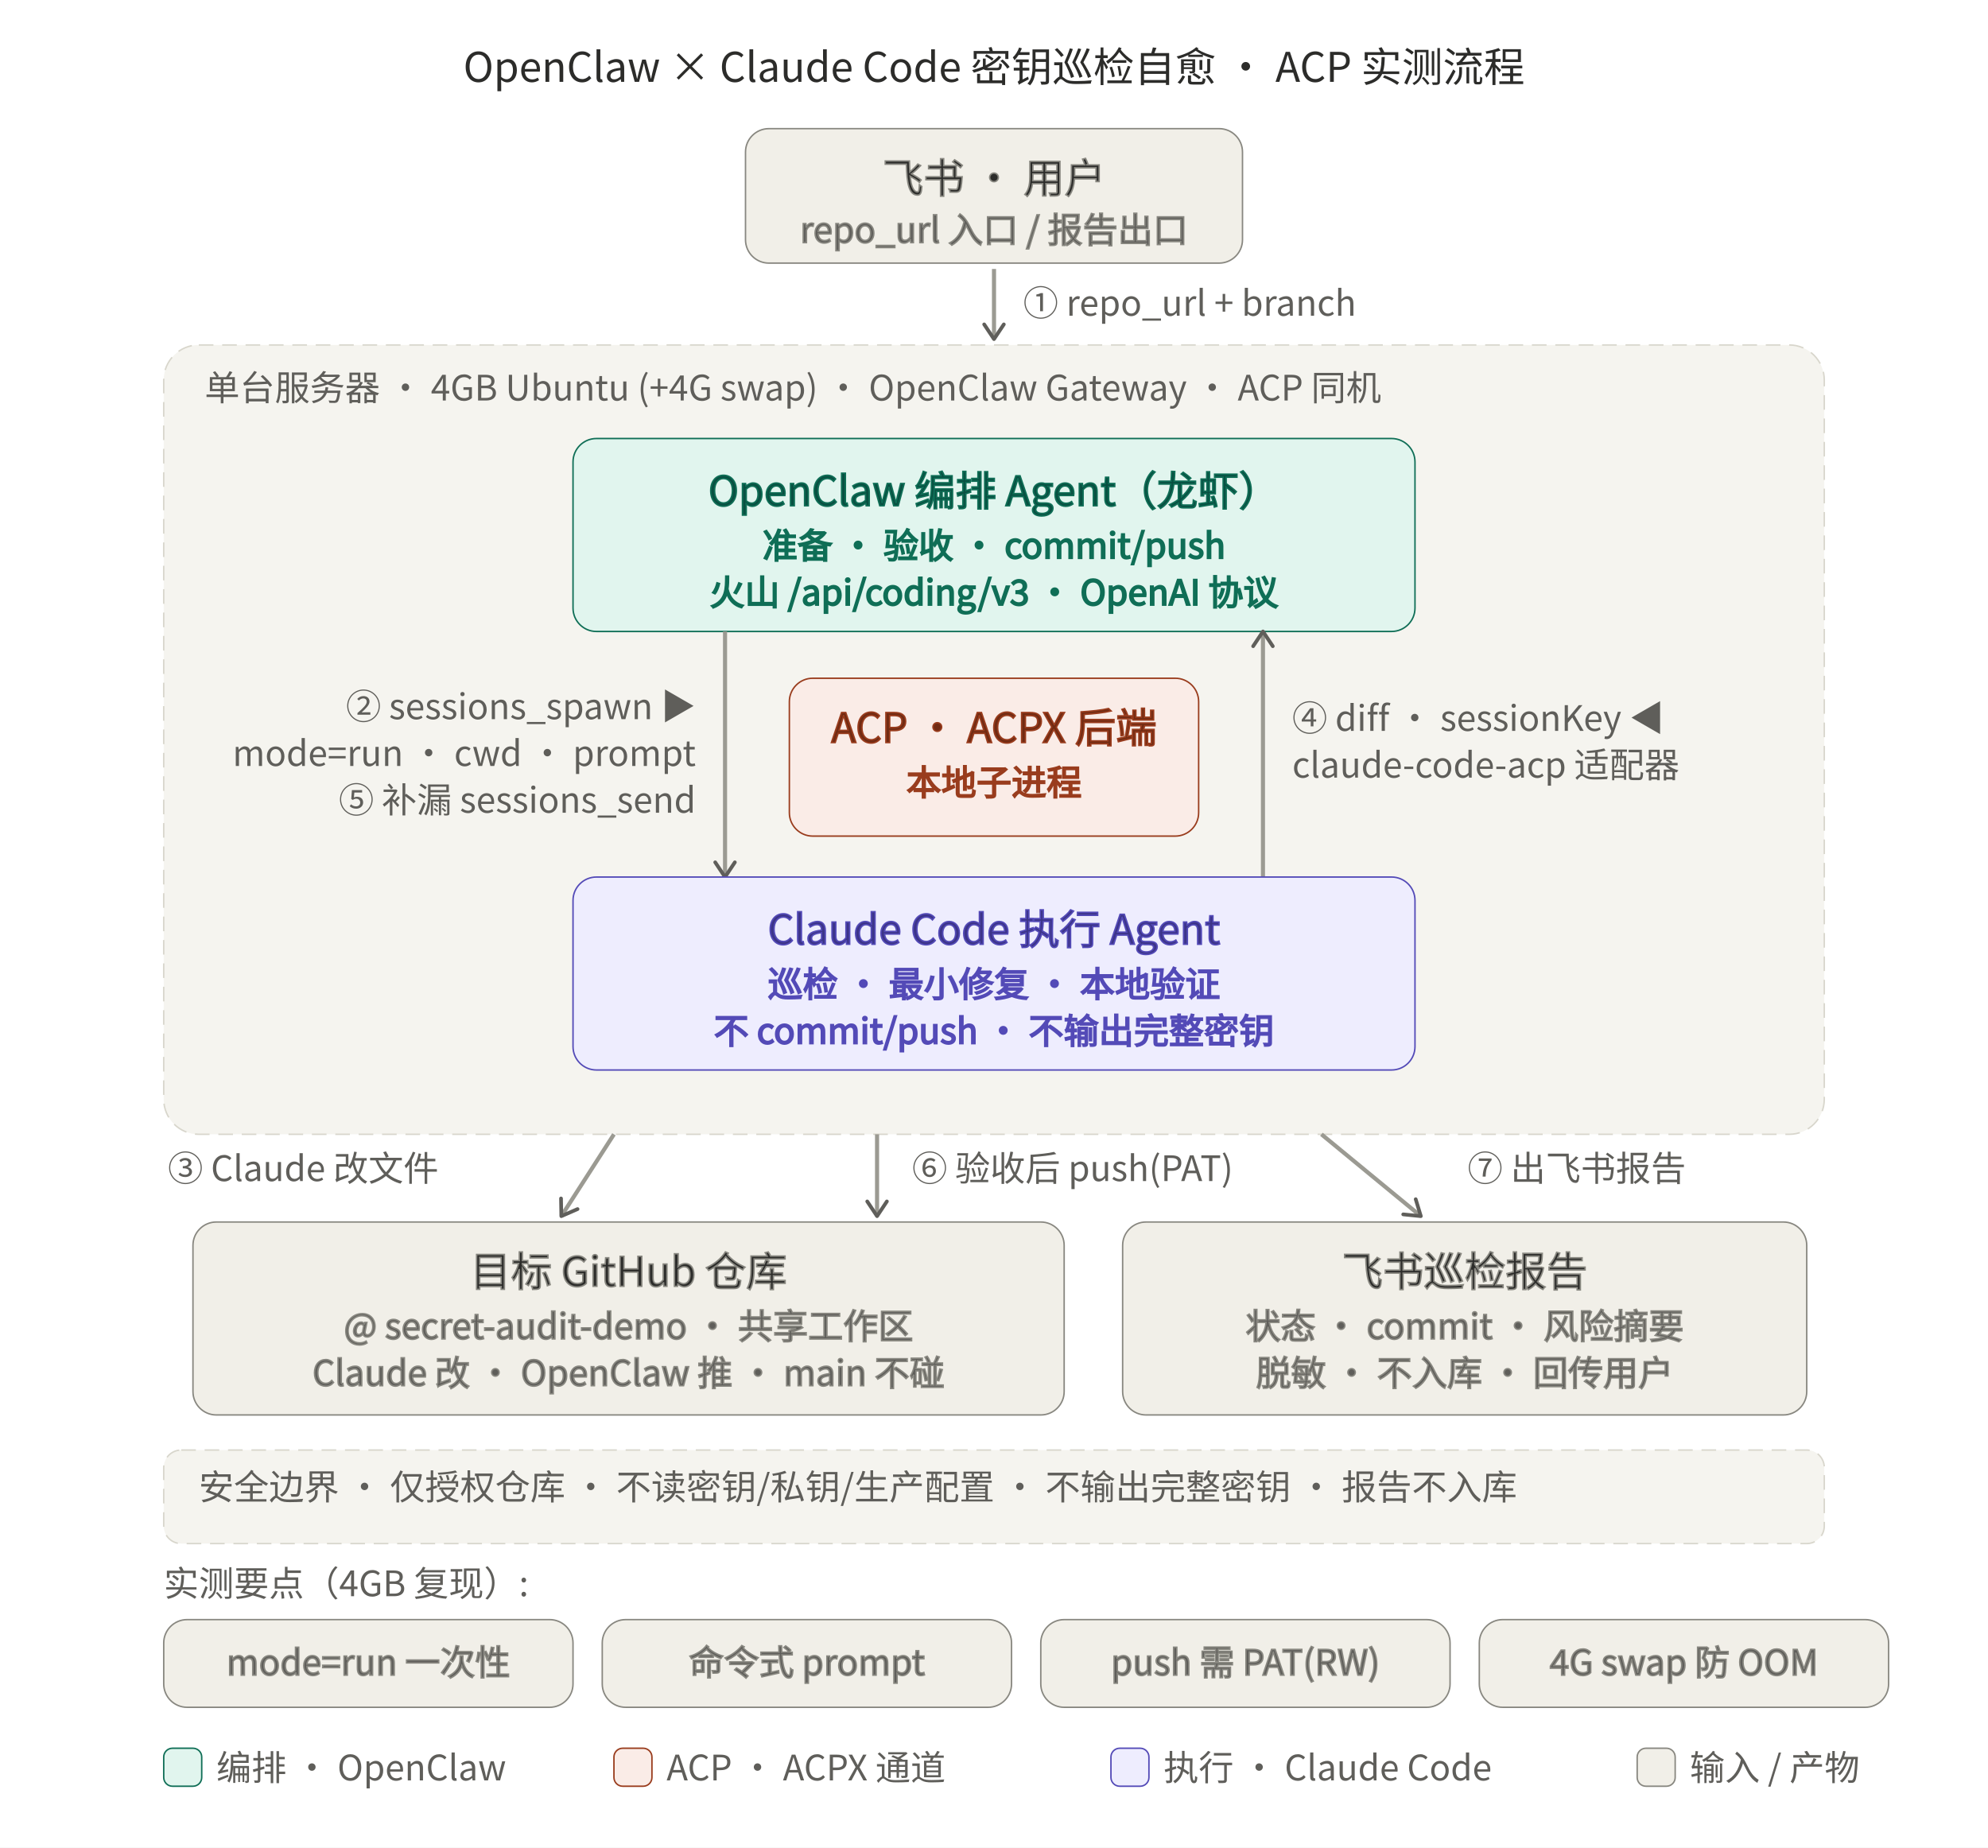
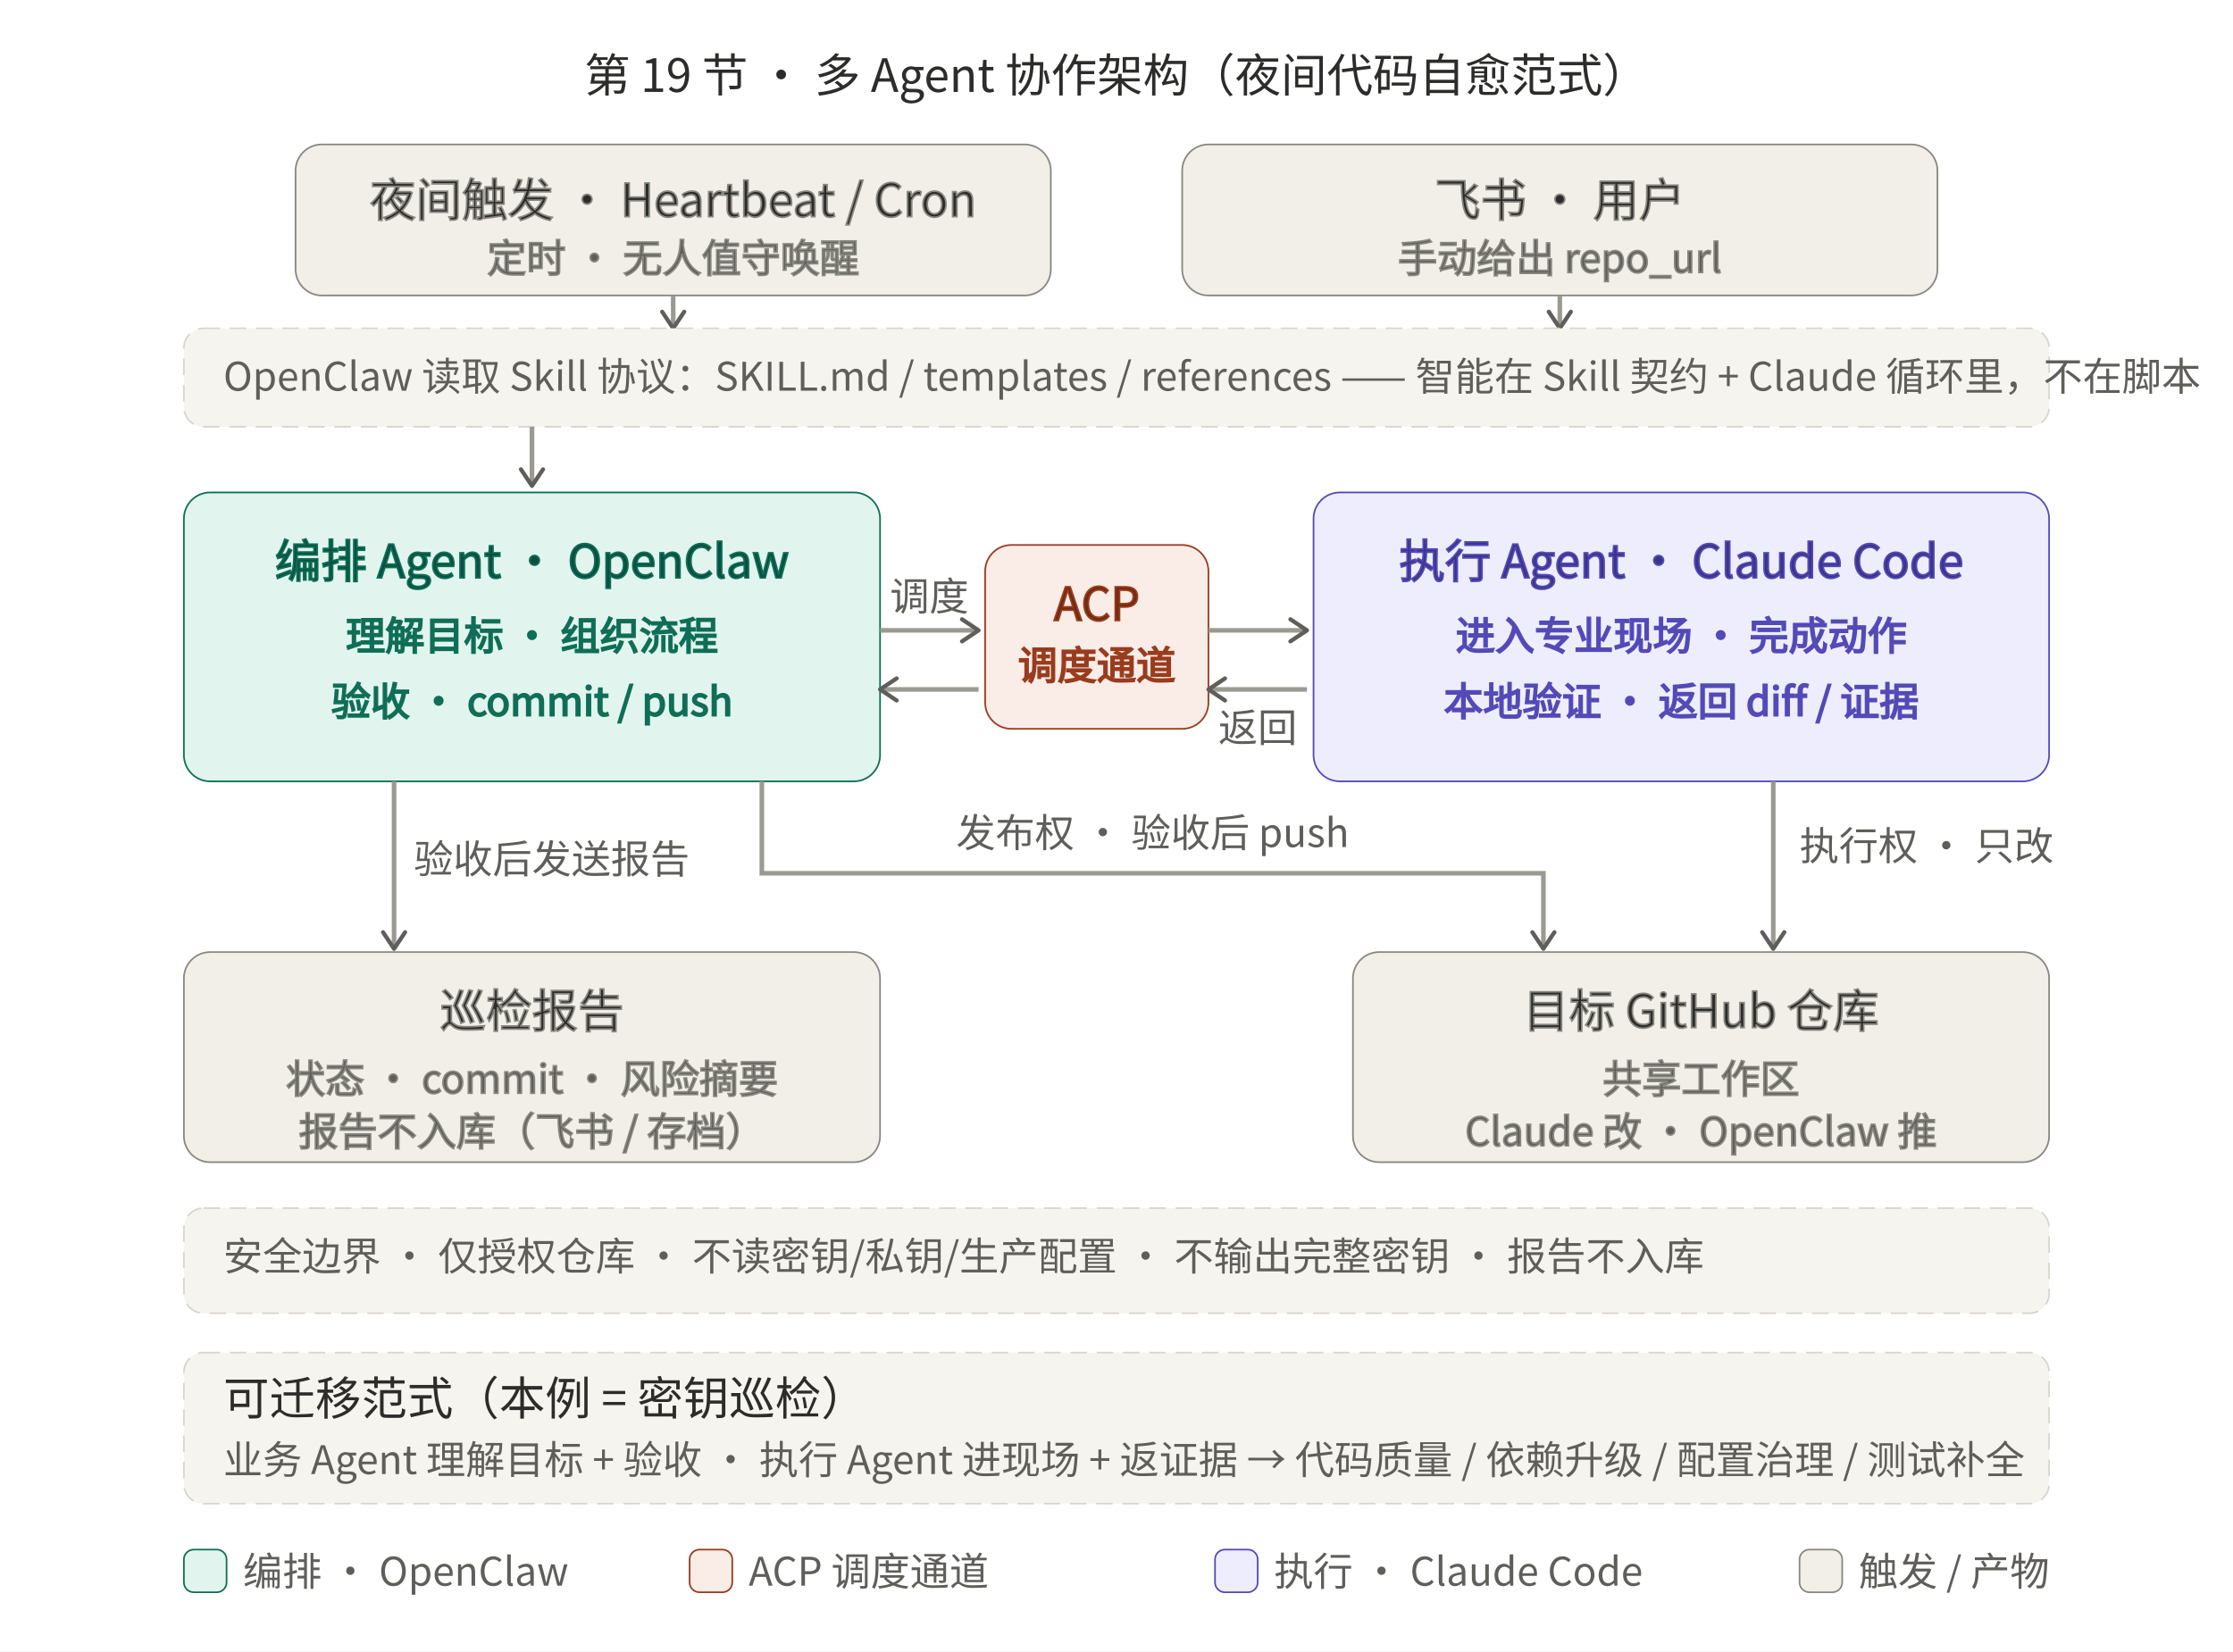
- <svg xmlns="http://www.w3.org/2000/svg" width="680" height="632" viewBox="0 0 680 632" role="img">
+ <svg xmlns="http://www.w3.org/2000/svg" width="680" height="503" viewBox="0 0 680 503" role="img">
  <style>
text{font-family:ui-sans-serif,system-ui,-apple-system,"PingFang SC","Hiragino Sans GB","Noto Sans CJK SC","Microsoft YaHei",sans-serif}
.t{font-size:14px;font-weight:400;fill:#2C2C2A}
.ts{font-size:12px;font-weight:400;fill:#5F5E5A}
.th{font-size:14px;font-weight:500;fill:#2C2C2A}
.box{fill:#F5F4EF;stroke:#D8D6CC;stroke-width:.5}
.c-teal{fill:#E1F5EE;stroke:#0F6E56;stroke-width:.5}
.c-teal .th,.c-teal .t{fill:#085041}.c-teal .ts{fill:#0F6E56}
.c-purple{fill:#EEEDFE;stroke:#534AB7;stroke-width:.5}
.c-purple .th,.c-purple .t{fill:#3C3489}.c-purple .ts{fill:#534AB7}
.c-coral{fill:#FAECE7;stroke:#993C1D;stroke-width:.5}
.c-coral .th,.c-coral .t{fill:#712B13}.c-coral .ts{fill:#993C1D}
.c-gray{fill:#F1EFE8;stroke:#888780;stroke-width:.5}
.c-gray .th,.c-gray .t{fill:#2C2C2A}.c-gray .ts{fill:#5F5E5A}
</style>
  <defs>
    <marker id="arrow" viewBox="0 0 10 10" refX="8" refY="5" markerWidth="6" markerHeight="6" orient="auto-start-reverse">
      <path d="M2 1L8 5L2 9" fill="none" stroke="#5F5E5A" stroke-width="1.5" stroke-linecap="round" stroke-linejoin="round" />
    </marker>
  </defs>
-   <rect x="0" y="0" width="680" height="632" fill="#ffffff" />
-   <text class="th" x="340" y="28" text-anchor="middle">OpenClaw × Claude Code 密钥巡检自愈 · ACP 实测流程</text>
+   <rect x="0" y="0" width="680" height="503" fill="#ffffff" />
+   <text class="th" x="340" y="28" text-anchor="middle">第 19 节 · 多 Agent 协作架构（夜间代码自愈范式）</text>
  <g class="c-gray">
-     <rect x="255" y="44" width="170" height="46" rx="8" />
-     <text class="th" x="340" y="66" text-anchor="middle">飞书 · 用户</text>
-     <text class="ts" x="340" y="83" text-anchor="middle">repo_url 入口 / 报告出口</text>
+     <rect x="90" y="44" width="230" height="46" rx="8" />
+     <text class="th" x="205" y="66" text-anchor="middle">夜间触发 · Heartbeat / Cron</text>
+     <text class="ts" x="205" y="83" text-anchor="middle">定时 · 无人值守唤醒</text>
  </g>
-   <line x1="340" y1="92" x2="340" y2="116" stroke="#9b9a92" stroke-width="1.4" marker-end="url(#arrow)" />
-   <text class="ts" x="350" y="108" text-anchor="start">① repo_url + branch</text>
-   <rect x="56" y="118" width="568" height="270" rx="12" class="box" style="stroke-dasharray:5 3" />
-   <text class="ts" x="70" y="137" text-anchor="start">单台服务器 · 4GB Ubuntu (+4G swap) · OpenClaw Gateway · ACP 同机</text>
+   <g class="c-gray">
+     <rect x="360" y="44" width="230" height="46" rx="8" />
+     <text class="th" x="475" y="66" text-anchor="middle">飞书 · 用户</text>
+     <text class="ts" x="475" y="83" text-anchor="middle">手动给出 repo_url</text>
+   </g>
+   <line x1="205" y1="90" x2="205" y2="100" stroke="#9b9a92" stroke-width="1.4" marker-end="url(#arrow)" />
+   <line x1="475" y1="90" x2="475" y2="100" stroke="#9b9a92" stroke-width="1.4" marker-end="url(#arrow)" />
+   <rect x="56" y="100" width="568" height="30" rx="6" class="box" style="stroke-dasharray:5 3" />
+   <text class="ts" x="68" y="119" text-anchor="start">OpenClaw 读取 Skill 协议：SKILL.md / templates / references —— 智能在 Skill 契约 + Claude 循环里，不在脚本</text>
+   <line x1="162" y1="130" x2="162" y2="148" stroke="#9b9a92" stroke-width="1.4" marker-end="url(#arrow)" />
  <g class="c-teal">
-     <rect x="196" y="150" width="288" height="66" rx="8" />
-     <text class="th" x="340" y="173" text-anchor="middle">OpenClaw 编排 Agent（龙虾）</text>
-     <text class="ts" x="340" y="191" text-anchor="middle">准备 · 验收 · commit/push</text>
-     <text class="ts" x="340" y="207" text-anchor="middle">火山 /api/coding/v3 · OpenAI 协议</text>
+     <rect x="56" y="150" width="212" height="88" rx="8" />
+     <text class="th" x="162" y="176" text-anchor="middle">编排 Agent · OpenClaw</text>
+     <text class="ts" x="162" y="198" text-anchor="middle">理解目标 · 组织流程</text>
+     <text class="ts" x="162" y="218" text-anchor="middle">验收 · commit / push</text>
  </g>
  <g class="c-coral">
-     <rect x="270" y="232" width="140" height="54" rx="8" />
-     <text class="th" x="340" y="254" text-anchor="middle">ACP · ACPX 后端</text>
-     <text class="ts" x="340" y="272" text-anchor="middle">本地子进程</text>
+     <rect x="300" y="166" width="68" height="56" rx="8" />
+     <text class="th" x="334" y="189" text-anchor="middle">ACP</text>
+     <text class="ts" x="334" y="207" text-anchor="middle">调度通道</text>
  </g>
-   <line x1="248" y1="216" x2="248" y2="300" stroke="#9b9a92" stroke-width="1.4" marker-end="url(#arrow)" />
-   <line x1="432" y1="300" x2="432" y2="216" stroke="#9b9a92" stroke-width="1.4" marker-end="url(#arrow)" />
-   <text class="ts" x="238" y="246" text-anchor="end">② sessions_spawn ▶</text>
-   <text class="ts" x="238" y="262" text-anchor="end">mode=run · cwd · prompt</text>
-   <text class="ts" x="238" y="278" text-anchor="end">⑤ 补漏 sessions_send</text>
-   <text class="ts" x="442" y="250" text-anchor="start">④ diff · sessionKey ◀</text>
-   <text class="ts" x="442" y="266" text-anchor="start">claude-code-acp 适配器</text>
  <g class="c-purple">
-     <rect x="196" y="300" width="288" height="66" rx="8" />
-     <text class="th" x="340" y="323" text-anchor="middle">Claude Code 执行 Agent</text>
-     <text class="ts" x="340" y="341" text-anchor="middle">巡检 · 最小修复 · 本地验证</text>
-     <text class="ts" x="340" y="357" text-anchor="middle">不 commit/push · 不输出完整密钥</text>
+     <rect x="400" y="150" width="224" height="88" rx="8" />
+     <text class="th" x="512" y="176" text-anchor="middle">执行 Agent · Claude Code</text>
+     <text class="ts" x="512" y="198" text-anchor="middle">进入专业现场 · 完成动作</text>
+     <text class="ts" x="512" y="218" text-anchor="middle">本地验证 · 返回 diff / 证据</text>
  </g>
-   <line x1="210" y1="388" x2="192" y2="416" stroke="#9b9a92" stroke-width="1.4" marker-end="url(#arrow)" />
-   <text class="ts" x="150" y="404" text-anchor="end">③ Claude 改文件</text>
-   <line x1="300" y1="388" x2="300" y2="416" stroke="#9b9a92" stroke-width="1.4" marker-end="url(#arrow)" />
-   <text class="ts" x="312" y="404" text-anchor="start">⑥ 验收后 push(PAT)</text>
-   <line x1="452" y1="388" x2="486" y2="416" stroke="#9b9a92" stroke-width="1.4" marker-end="url(#arrow)" />
-   <text class="ts" x="502" y="404" text-anchor="start">⑦ 出飞书报告</text>
+   <line x1="268" y1="192" x2="298" y2="192" stroke="#9b9a92" stroke-width="1.4" marker-end="url(#arrow)" />
+   <line x1="368" y1="192" x2="398" y2="192" stroke="#9b9a92" stroke-width="1.4" marker-end="url(#arrow)" />
+   <line x1="398" y1="210" x2="368" y2="210" stroke="#9b9a92" stroke-width="1.4" marker-end="url(#arrow)" />
+   <line x1="298" y1="210" x2="268" y2="210" stroke="#9b9a92" stroke-width="1.4" marker-end="url(#arrow)" />
+   <text class="ts" x="283" y="186" text-anchor="middle">调度</text>
+   <text class="ts" x="383" y="226" text-anchor="middle">返回</text>
+   <line x1="120" y1="238" x2="120" y2="289" stroke="#9b9a92" stroke-width="1.4" marker-end="url(#arrow)" />
+   <text class="ts" x="126" y="266" text-anchor="start">验收后发送报告</text>
+   <path d="M232 238 L232 266 L470 266 L470 289" fill="none" stroke="#9b9a92" stroke-width="1.4" marker-end="url(#arrow)" />
+   <text class="ts" x="351" y="258" text-anchor="middle">发布权 · 验收后 push</text>
+   <line x1="540" y1="238" x2="540" y2="289" stroke="#9b9a92" stroke-width="1.4" marker-end="url(#arrow)" />
+   <text class="ts" x="548" y="262" text-anchor="start">执行权 · 只改</text>
  <g class="c-gray">
-     <rect x="66" y="418" width="298" height="66" rx="8" />
-     <text class="th" x="215" y="440" text-anchor="middle">目标 GitHub 仓库</text>
-     <text class="ts" x="215" y="458" text-anchor="middle">@ secret-audit-demo · 共享工作区</text>
-     <text class="ts" x="215" y="474" text-anchor="middle">Claude 改 · OpenClaw 推 · main 不碰</text>
+     <rect x="56" y="290" width="212" height="64" rx="8" />
+     <text class="th" x="162" y="313" text-anchor="middle">巡检报告</text>
+     <text class="ts" x="162" y="333" text-anchor="middle">状态 · commit · 风险摘要</text>
+     <text class="ts" x="162" y="349" text-anchor="middle">报告不入库（飞书 / 存档）</text>
  </g>
  <g class="c-gray">
-     <rect x="384" y="418" width="234" height="66" rx="8" />
-     <text class="th" x="501" y="440" text-anchor="middle">飞书巡检报告</text>
-     <text class="ts" x="501" y="458" text-anchor="middle">状态 · commit · 风险摘要</text>
-     <text class="ts" x="501" y="474" text-anchor="middle">脱敏 · 不入库 · 回传用户</text>
+     <rect x="412" y="290" width="212" height="64" rx="8" />
+     <text class="th" x="518" y="313" text-anchor="middle">目标 GitHub 仓库</text>
+     <text class="ts" x="518" y="333" text-anchor="middle">共享工作区</text>
+     <text class="ts" x="518" y="349" text-anchor="middle">Claude 改 · OpenClaw 推</text>
  </g>
-   <rect x="56" y="496" width="568" height="32" rx="6" class="box" style="stroke-dasharray:5 3" />
-   <text class="ts" x="68" y="513" text-anchor="start">安全边界 · 仅授权仓库 · 不读密钥/私钥/生产配置 · 不输出完整密钥 · 报告不入库</text>
-   <text class="ts" x="56" y="546" text-anchor="start">实测要点（4GB 复现）:</text>
-   <g class="c-gray">
-     <rect x="56" y="554" width="140" height="30" rx="8" />
-     <text class="ts" x="126" y="573" text-anchor="middle">mode=run 一次性</text>
-   </g>
-   <g class="c-gray">
-     <rect x="206" y="554" width="140" height="30" rx="8" />
-     <text class="ts" x="276" y="573" text-anchor="middle">命令式 prompt</text>
-   </g>
-   <g class="c-gray">
-     <rect x="356" y="554" width="140" height="30" rx="8" />
-     <text class="ts" x="426" y="573" text-anchor="middle">push 需 PAT(RW)</text>
-   </g>
-   <g class="c-gray">
-     <rect x="506" y="554" width="140" height="30" rx="8" />
-     <text class="ts" x="576" y="573" text-anchor="middle">4G swap 防 OOM</text>
-   </g>
-   <rect x="56" y="598" width="13" height="13" rx="3" class="c-teal" />
-   <text class="ts" x="74" y="609" text-anchor="start">编排 · OpenClaw</text>
-   <rect x="210" y="598" width="13" height="13" rx="3" class="c-coral" />
-   <text class="ts" x="228" y="609" text-anchor="start">ACP · ACPX 通道</text>
-   <rect x="380" y="598" width="13" height="13" rx="3" class="c-purple" />
-   <text class="ts" x="398" y="609" text-anchor="start">执行 · Claude Code</text>
-   <rect x="560" y="598" width="13" height="13" rx="3" class="c-gray" />
-   <text class="ts" x="578" y="609" text-anchor="start">输入 / 产物</text>
+   <rect x="56" y="368" width="568" height="32" rx="6" class="box" style="stroke-dasharray:5 3" />
+   <text class="ts" x="68" y="387" text-anchor="start">安全边界 · 仅授权仓库 · 不读密钥/私钥/生产配置 · 不输出完整密钥 · 报告不入库</text>
+   <rect x="56" y="412" width="568" height="46" rx="6" class="box" style="stroke-dasharray:5 3" />
+   <text class="th" x="68" y="431" text-anchor="start">可迁移范式（本例 = 密钥巡检）</text>
+   <text class="ts" x="68" y="449" text-anchor="start">业务 Agent 理解目标 + 验收 · 执行 Agent 进现场 + 返证据 → 代码质量 / 依赖升级 / 配置治理 / 测试补全</text>
+   <rect x="56" y="472" width="13" height="13" rx="3" class="c-teal" />
+   <text class="ts" x="74" y="483" text-anchor="start">编排 · OpenClaw</text>
+   <rect x="210" y="472" width="13" height="13" rx="3" class="c-coral" />
+   <text class="ts" x="228" y="483" text-anchor="start">ACP 调度通道</text>
+   <rect x="370" y="472" width="13" height="13" rx="3" class="c-purple" />
+   <text class="ts" x="388" y="483" text-anchor="start">执行 · Claude Code</text>
+   <rect x="548" y="472" width="13" height="13" rx="3" class="c-gray" />
+   <text class="ts" x="566" y="483" text-anchor="start">触发 / 产物</text>
</svg>
